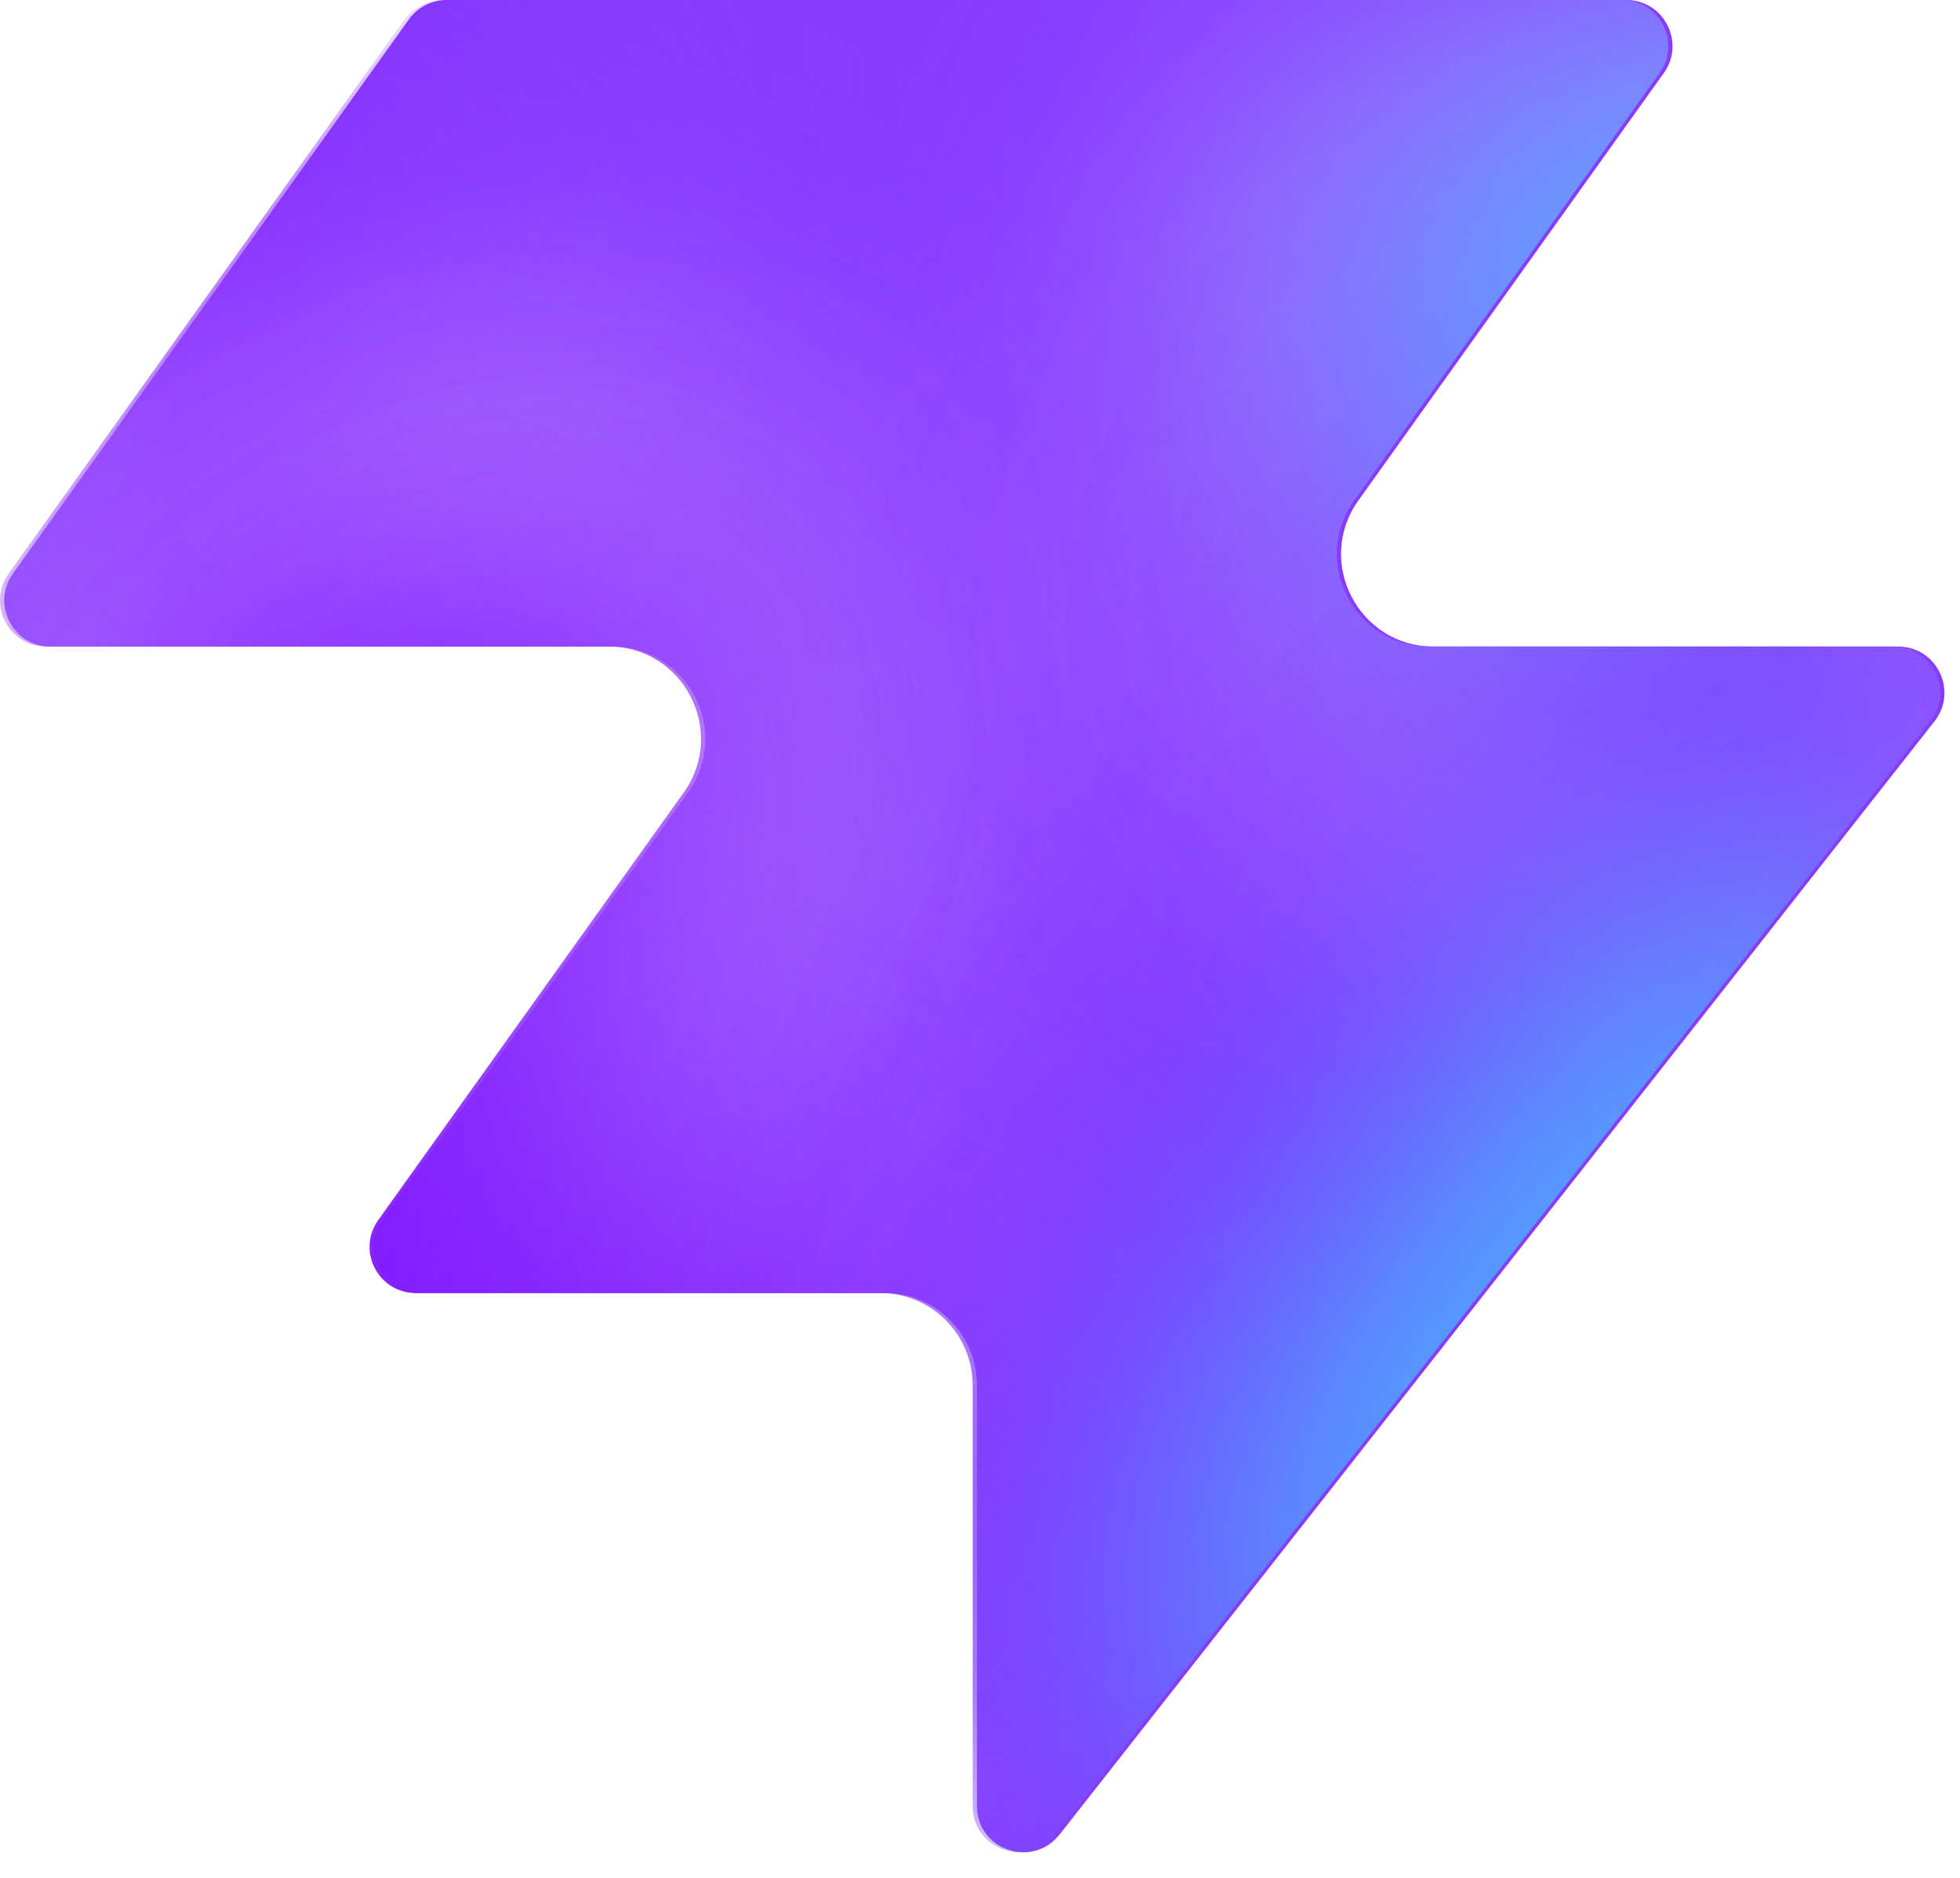
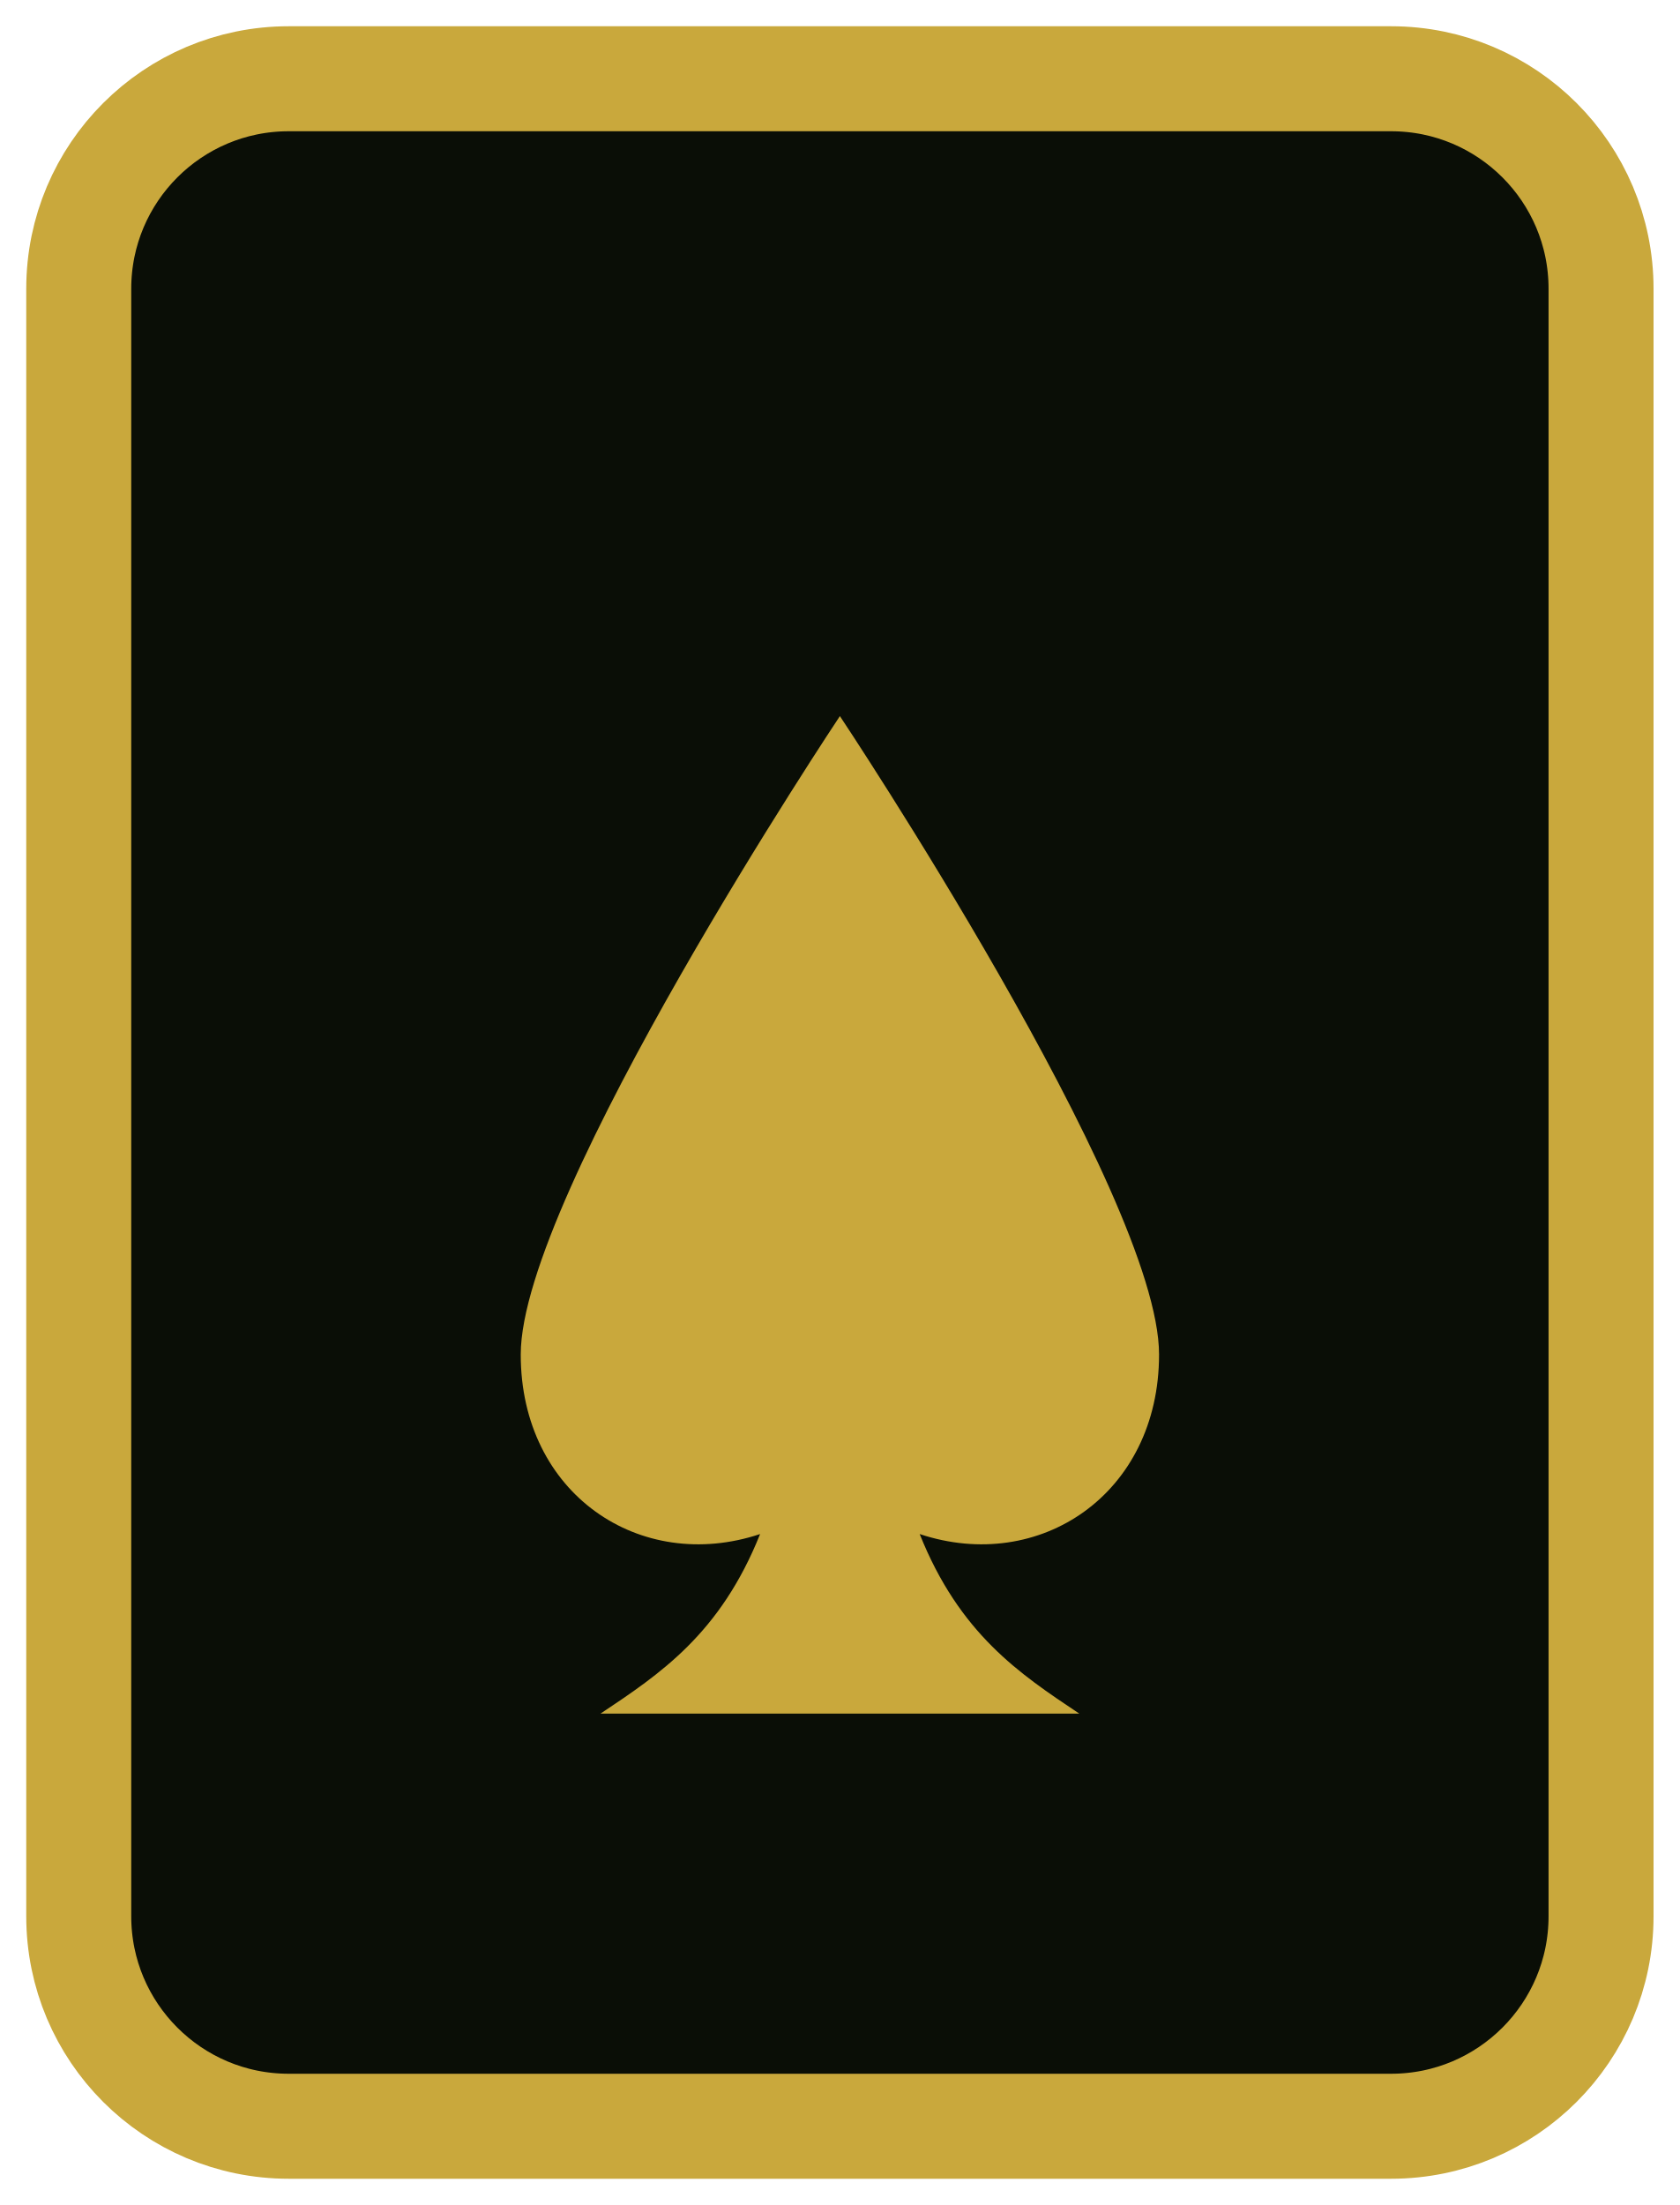
- <svg xmlns="http://www.w3.org/2000/svg" width="48" height="46" fill="none" viewBox="0 0 48 46">
-   <path fill="#863bff" d="M25.946 44.938c-.664.845-2.021.375-2.021-.698V33.937a2.26 2.26 0 0 0-2.262-2.262H10.287c-.92 0-1.456-1.04-.92-1.788l7.48-10.471c1.07-1.497 0-3.578-1.842-3.578H1.237c-.92 0-1.456-1.04-.92-1.788L10.013.474c.214-.297.556-.474.92-.474h28.894c.92 0 1.456 1.04.92 1.788l-7.48 10.471c-1.07 1.498 0 3.579 1.842 3.579h11.377c.943 0 1.473 1.088.89 1.83L25.947 44.94z" style="fill:#863bff;fill:color(display-p3 .525 .23 1);fill-opacity:1" />
-   <mask id="a" width="48" height="46" x="0" y="0" maskUnits="userSpaceOnUse" style="mask-type:alpha">
-     <path fill="#000" d="M25.842 44.938c-.664.844-2.021.375-2.021-.698V33.937a2.26 2.26 0 0 0-2.262-2.262H10.183c-.92 0-1.456-1.04-.92-1.788l7.48-10.471c1.07-1.498 0-3.579-1.842-3.579H1.133c-.92 0-1.456-1.04-.92-1.787L9.91.473c.214-.297.556-.474.92-.474h28.894c.92 0 1.456 1.04.92 1.788l-7.48 10.471c-1.07 1.498 0 3.578 1.842 3.578h11.377c.943 0 1.473 1.088.89 1.832L25.843 44.94z" style="fill:#000;fill-opacity:1" />
-   </mask>
-   <g mask="url(#a)">
-     <g filter="url(#b)">
-       <ellipse cx="5.508" cy="14.704" fill="#ede6ff" rx="5.508" ry="14.704" style="fill:#ede6ff;fill:color(display-p3 .927 .903 1);fill-opacity:1" transform="matrix(.00324 1 1 -.00324 -4.47 31.516)" />
-     </g>
-     <g filter="url(#c)">
-       <ellipse cx="10.399" cy="29.851" fill="#ede6ff" rx="10.399" ry="29.851" style="fill:#ede6ff;fill:color(display-p3 .927 .903 1);fill-opacity:1" transform="matrix(.00324 1 1 -.00324 -39.328 7.883)" />
-     </g>
-     <g filter="url(#d)">
-       <ellipse cx="5.508" cy="30.487" fill="#7e14ff" rx="5.508" ry="30.487" style="fill:#7e14ff;fill:color(display-p3 .492 .077 1);fill-opacity:1" transform="rotate(89.814 -25.913 -14.639)scale(1 -1)" />
-     </g>
-     <g filter="url(#e)">
-       <ellipse cx="5.508" cy="30.599" fill="#7e14ff" rx="5.508" ry="30.599" style="fill:#7e14ff;fill:color(display-p3 .492 .077 1);fill-opacity:1" transform="rotate(89.814 -32.644 -3.334)scale(1 -1)" />
-     </g>
-     <g filter="url(#f)">
-       <ellipse cx="5.508" cy="30.599" fill="#7e14ff" rx="5.508" ry="30.599" style="fill:#7e14ff;fill:color(display-p3 .492 .077 1);fill-opacity:1" transform="matrix(.00324 1 1 -.00324 -34.34 30.47)" />
-     </g>
-     <g filter="url(#g)">
-       <ellipse cx="14.072" cy="22.078" fill="#ede6ff" rx="14.072" ry="22.078" style="fill:#ede6ff;fill:color(display-p3 .927 .903 1);fill-opacity:1" transform="rotate(93.35 24.506 48.493)scale(-1 1)" />
-     </g>
-     <g filter="url(#h)">
-       <ellipse cx="3.47" cy="21.501" fill="#7e14ff" rx="3.47" ry="21.501" style="fill:#7e14ff;fill:color(display-p3 .492 .077 1);fill-opacity:1" transform="rotate(89.009 28.708 47.59)scale(-1 1)" />
-     </g>
-     <g filter="url(#i)">
-       <ellipse cx="3.47" cy="21.501" fill="#7e14ff" rx="3.47" ry="21.501" style="fill:#7e14ff;fill:color(display-p3 .492 .077 1);fill-opacity:1" transform="rotate(89.009 28.708 47.59)scale(-1 1)" />
-     </g>
-     <g filter="url(#j)">
-       <ellipse cx=".387" cy="8.972" fill="#7e14ff" rx="4.407" ry="29.108" style="fill:#7e14ff;fill:color(display-p3 .492 .077 1);fill-opacity:1" transform="rotate(39.51 .387 8.972)" />
-     </g>
-     <g filter="url(#k)">
-       <ellipse cx="47.523" cy="-6.092" fill="#7e14ff" rx="4.407" ry="29.108" style="fill:#7e14ff;fill:color(display-p3 .492 .077 1);fill-opacity:1" transform="rotate(37.892 47.523 -6.092)" />
-     </g>
-     <g filter="url(#l)">
-       <ellipse cx="41.412" cy="6.333" fill="#47bfff" rx="5.971" ry="9.665" style="fill:#47bfff;fill:color(display-p3 .28 .748 1);fill-opacity:1" transform="rotate(37.892 41.412 6.333)" />
-     </g>
-     <g filter="url(#m)">
-       <ellipse cx="-1.879" cy="38.332" fill="#7e14ff" rx="4.407" ry="29.108" style="fill:#7e14ff;fill:color(display-p3 .492 .077 1);fill-opacity:1" transform="rotate(37.892 -1.88 38.332)" />
-     </g>
-     <g filter="url(#n)">
-       <ellipse cx="-1.879" cy="38.332" fill="#7e14ff" rx="4.407" ry="29.108" style="fill:#7e14ff;fill:color(display-p3 .492 .077 1);fill-opacity:1" transform="rotate(37.892 -1.88 38.332)" />
-     </g>
-     <g filter="url(#o)">
-       <ellipse cx="35.651" cy="29.907" fill="#7e14ff" rx="4.407" ry="29.108" style="fill:#7e14ff;fill:color(display-p3 .492 .077 1);fill-opacity:1" transform="rotate(37.892 35.651 29.907)" />
-     </g>
-     <g filter="url(#p)">
-       <ellipse cx="38.418" cy="32.4" fill="#47bfff" rx="5.971" ry="15.297" style="fill:#47bfff;fill:color(display-p3 .28 .748 1);fill-opacity:1" transform="rotate(37.892 38.418 32.4)" />
-     </g>
+ <svg xmlns="http://www.w3.org/2000/svg" viewBox="0 0 32 42">
+   <rect x="1.5" y="1.5" width="29" height="39" rx="4" ry="4" fill="#0a0e06" stroke="#c9a83c" stroke-width="2" />
+   <g transform="translate(16,22) scale(0.38)">
+     <path d="M0,-22 C0,-22 -16,2 -16,10 C-16,17 -10,21 -4,19 C-6,24 -9,26 -12,28 L12,28 C9,26 6,24 4,19 C10,21 16,17 16,10 C16,2 0,-22 0,-22 Z" fill="#c9a83c" />
  </g>
-   <defs>
-     <filter id="b" width="60.045" height="41.654" x="-19.77" y="16.149" color-interpolation-filters="sRGB" filterUnits="userSpaceOnUse">
-       <feFlood flood-opacity="0" result="BackgroundImageFix" />
-       <feBlend in="SourceGraphic" in2="BackgroundImageFix" result="shape" />
-       <feGaussianBlur result="effect1_foregroundBlur_2002_17158" stdDeviation="7.659" />
-     </filter>
-     <filter id="c" width="90.34" height="51.437" x="-54.613" y="-7.533" color-interpolation-filters="sRGB" filterUnits="userSpaceOnUse">
-       <feFlood flood-opacity="0" result="BackgroundImageFix" />
-       <feBlend in="SourceGraphic" in2="BackgroundImageFix" result="shape" />
-       <feGaussianBlur result="effect1_foregroundBlur_2002_17158" stdDeviation="7.659" />
-     </filter>
-     <filter id="d" width="79.355" height="29.4" x="-49.64" y="2.03" color-interpolation-filters="sRGB" filterUnits="userSpaceOnUse">
-       <feFlood flood-opacity="0" result="BackgroundImageFix" />
-       <feBlend in="SourceGraphic" in2="BackgroundImageFix" result="shape" />
-       <feGaussianBlur result="effect1_foregroundBlur_2002_17158" stdDeviation="4.596" />
-     </filter>
-     <filter id="e" width="79.579" height="29.4" x="-45.045" y="20.029" color-interpolation-filters="sRGB" filterUnits="userSpaceOnUse">
-       <feFlood flood-opacity="0" result="BackgroundImageFix" />
-       <feBlend in="SourceGraphic" in2="BackgroundImageFix" result="shape" />
-       <feGaussianBlur result="effect1_foregroundBlur_2002_17158" stdDeviation="4.596" />
-     </filter>
-     <filter id="f" width="79.579" height="29.4" x="-43.513" y="21.178" color-interpolation-filters="sRGB" filterUnits="userSpaceOnUse">
-       <feFlood flood-opacity="0" result="BackgroundImageFix" />
-       <feBlend in="SourceGraphic" in2="BackgroundImageFix" result="shape" />
-       <feGaussianBlur result="effect1_foregroundBlur_2002_17158" stdDeviation="4.596" />
-     </filter>
-     <filter id="g" width="74.749" height="58.852" x="15.756" y="-17.901" color-interpolation-filters="sRGB" filterUnits="userSpaceOnUse">
-       <feFlood flood-opacity="0" result="BackgroundImageFix" />
-       <feBlend in="SourceGraphic" in2="BackgroundImageFix" result="shape" />
-       <feGaussianBlur result="effect1_foregroundBlur_2002_17158" stdDeviation="7.659" />
-     </filter>
-     <filter id="h" width="61.377" height="25.362" x="23.548" y="2.284" color-interpolation-filters="sRGB" filterUnits="userSpaceOnUse">
-       <feFlood flood-opacity="0" result="BackgroundImageFix" />
-       <feBlend in="SourceGraphic" in2="BackgroundImageFix" result="shape" />
-       <feGaussianBlur result="effect1_foregroundBlur_2002_17158" stdDeviation="4.596" />
-     </filter>
-     <filter id="i" width="61.377" height="25.362" x="23.548" y="2.284" color-interpolation-filters="sRGB" filterUnits="userSpaceOnUse">
-       <feFlood flood-opacity="0" result="BackgroundImageFix" />
-       <feBlend in="SourceGraphic" in2="BackgroundImageFix" result="shape" />
-       <feGaussianBlur result="effect1_foregroundBlur_2002_17158" stdDeviation="4.596" />
-     </filter>
-     <filter id="j" width="56.045" height="63.649" x="-27.636" y="-22.853" color-interpolation-filters="sRGB" filterUnits="userSpaceOnUse">
-       <feFlood flood-opacity="0" result="BackgroundImageFix" />
-       <feBlend in="SourceGraphic" in2="BackgroundImageFix" result="shape" />
-       <feGaussianBlur result="effect1_foregroundBlur_2002_17158" stdDeviation="4.596" />
-     </filter>
-     <filter id="k" width="54.814" height="64.646" x="20.116" y="-38.415" color-interpolation-filters="sRGB" filterUnits="userSpaceOnUse">
-       <feFlood flood-opacity="0" result="BackgroundImageFix" />
-       <feBlend in="SourceGraphic" in2="BackgroundImageFix" result="shape" />
-       <feGaussianBlur result="effect1_foregroundBlur_2002_17158" stdDeviation="4.596" />
-     </filter>
-     <filter id="l" width="33.541" height="35.313" x="24.641" y="-11.323" color-interpolation-filters="sRGB" filterUnits="userSpaceOnUse">
-       <feFlood flood-opacity="0" result="BackgroundImageFix" />
-       <feBlend in="SourceGraphic" in2="BackgroundImageFix" result="shape" />
-       <feGaussianBlur result="effect1_foregroundBlur_2002_17158" stdDeviation="4.596" />
-     </filter>
-     <filter id="m" width="54.814" height="64.646" x="-29.286" y="6.009" color-interpolation-filters="sRGB" filterUnits="userSpaceOnUse">
-       <feFlood flood-opacity="0" result="BackgroundImageFix" />
-       <feBlend in="SourceGraphic" in2="BackgroundImageFix" result="shape" />
-       <feGaussianBlur result="effect1_foregroundBlur_2002_17158" stdDeviation="4.596" />
-     </filter>
-     <filter id="n" width="54.814" height="64.646" x="-29.286" y="6.009" color-interpolation-filters="sRGB" filterUnits="userSpaceOnUse">
-       <feFlood flood-opacity="0" result="BackgroundImageFix" />
-       <feBlend in="SourceGraphic" in2="BackgroundImageFix" result="shape" />
-       <feGaussianBlur result="effect1_foregroundBlur_2002_17158" stdDeviation="4.596" />
-     </filter>
-     <filter id="o" width="54.814" height="64.646" x="8.244" y="-2.416" color-interpolation-filters="sRGB" filterUnits="userSpaceOnUse">
-       <feFlood flood-opacity="0" result="BackgroundImageFix" />
-       <feBlend in="SourceGraphic" in2="BackgroundImageFix" result="shape" />
-       <feGaussianBlur result="effect1_foregroundBlur_2002_17158" stdDeviation="4.596" />
-     </filter>
-     <filter id="p" width="39.409" height="43.623" x="18.713" y="10.588" color-interpolation-filters="sRGB" filterUnits="userSpaceOnUse">
-       <feFlood flood-opacity="0" result="BackgroundImageFix" />
-       <feBlend in="SourceGraphic" in2="BackgroundImageFix" result="shape" />
-       <feGaussianBlur result="effect1_foregroundBlur_2002_17158" stdDeviation="4.596" />
-     </filter>
-   </defs>
</svg>
